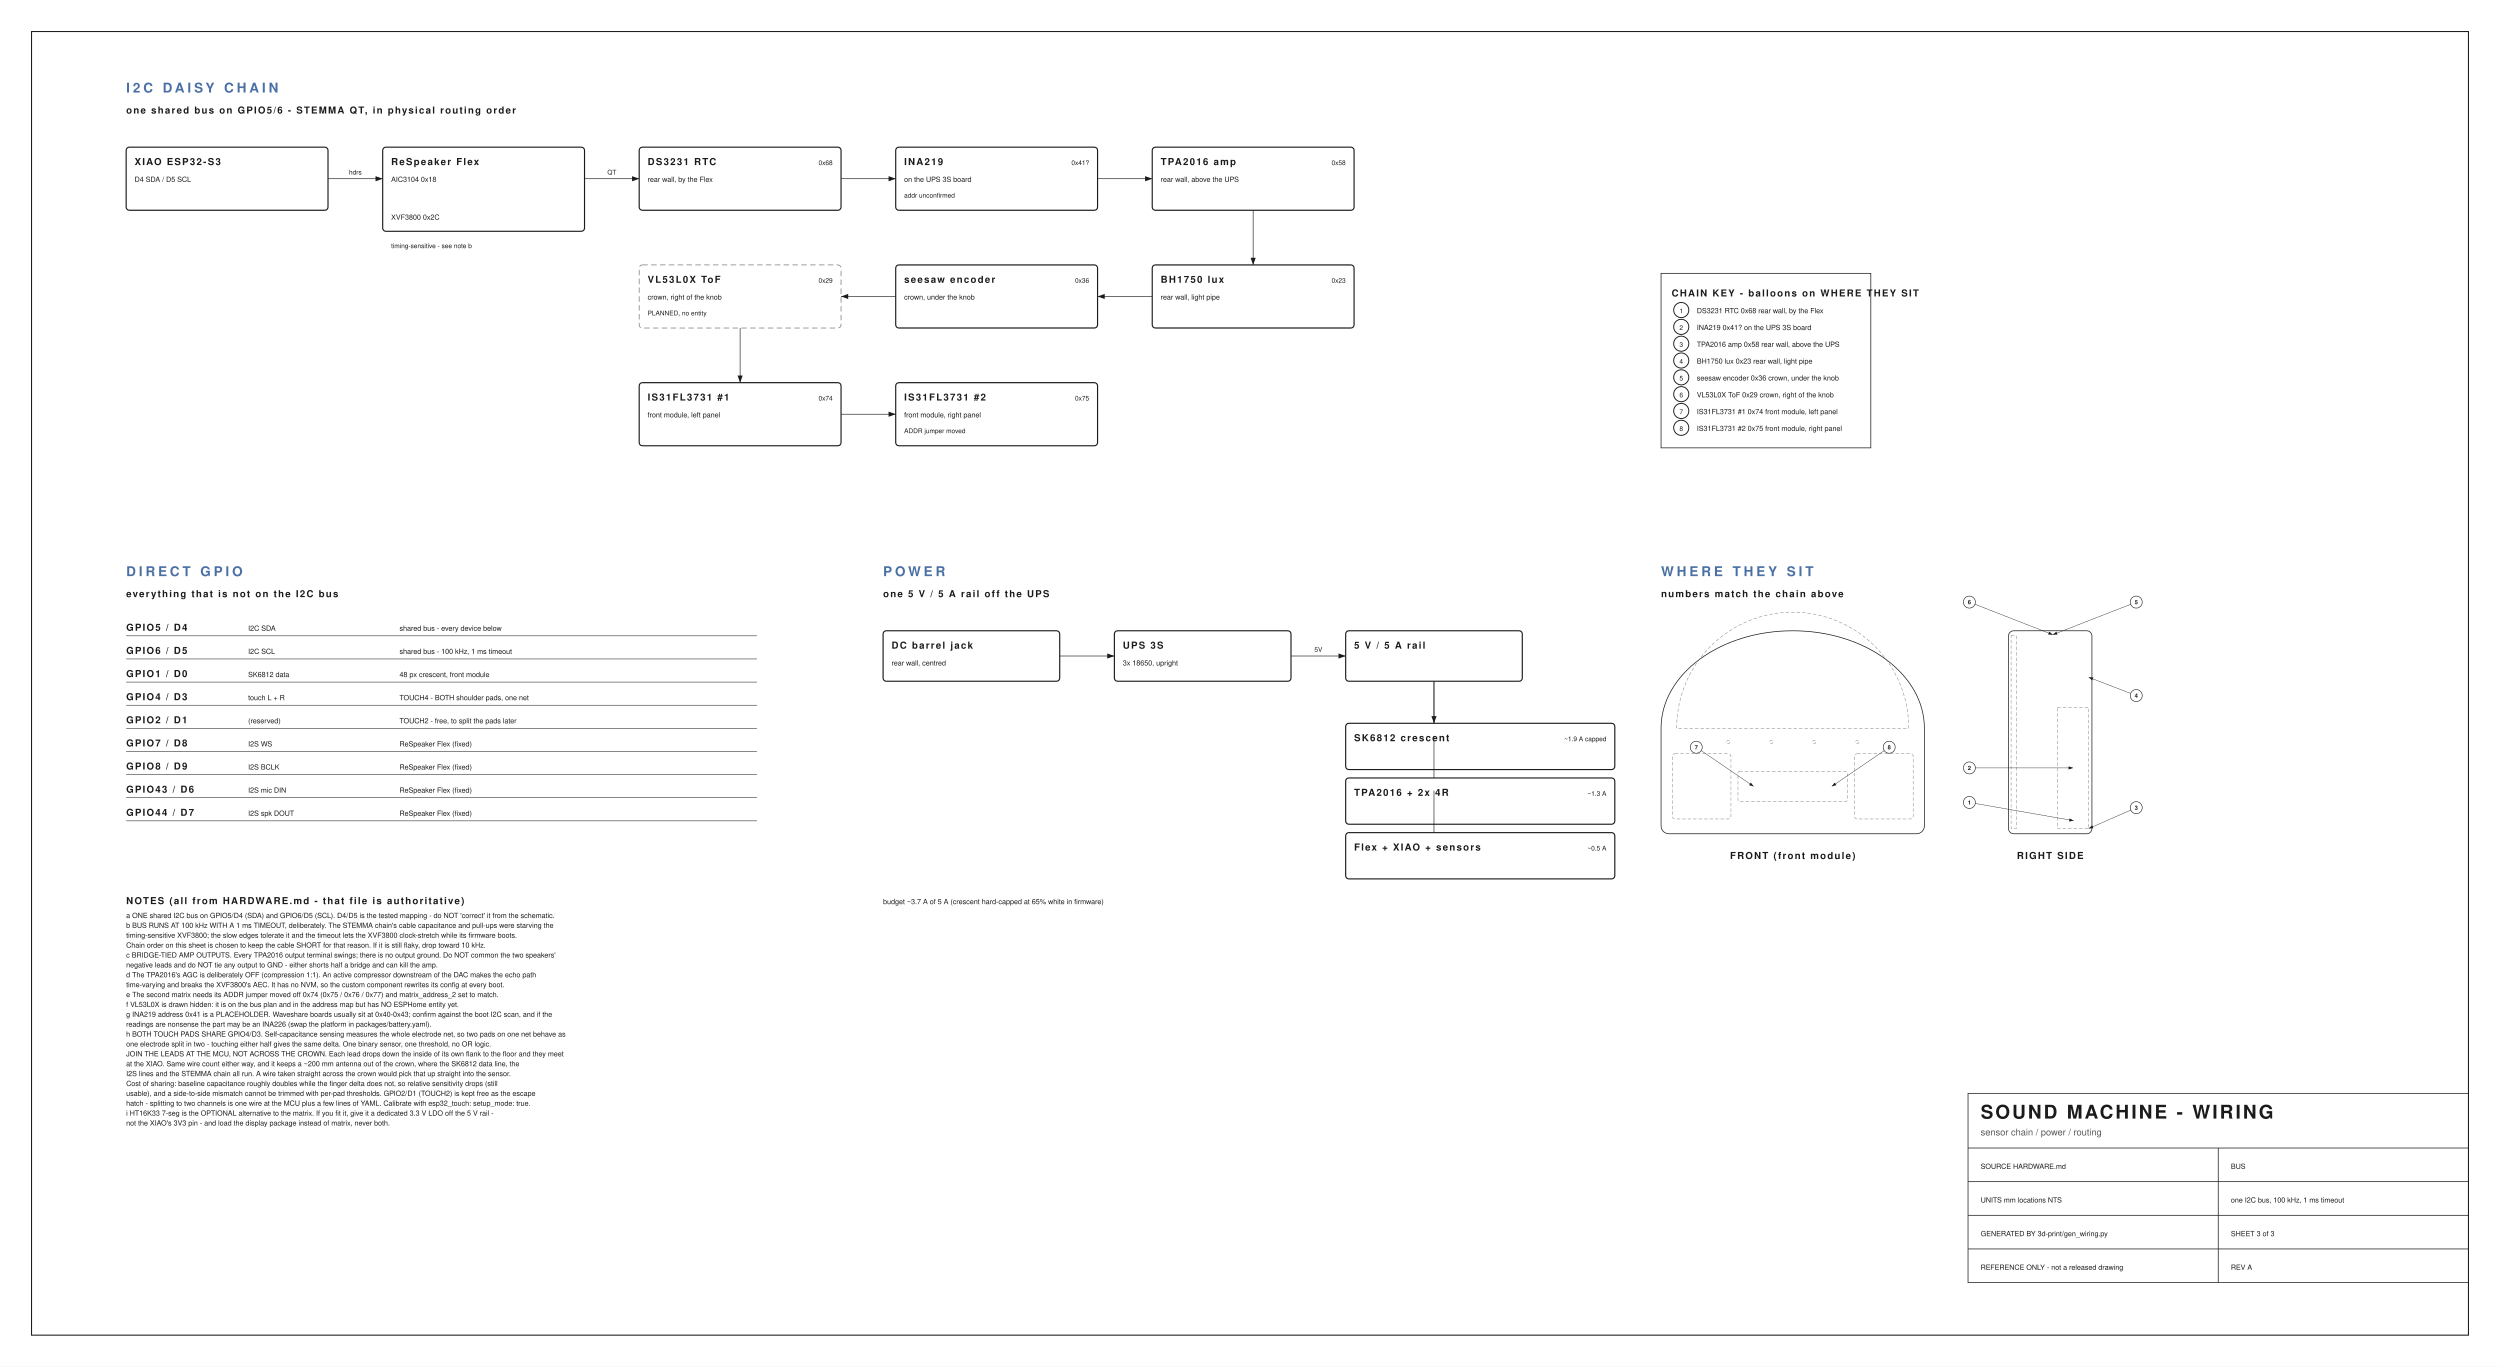
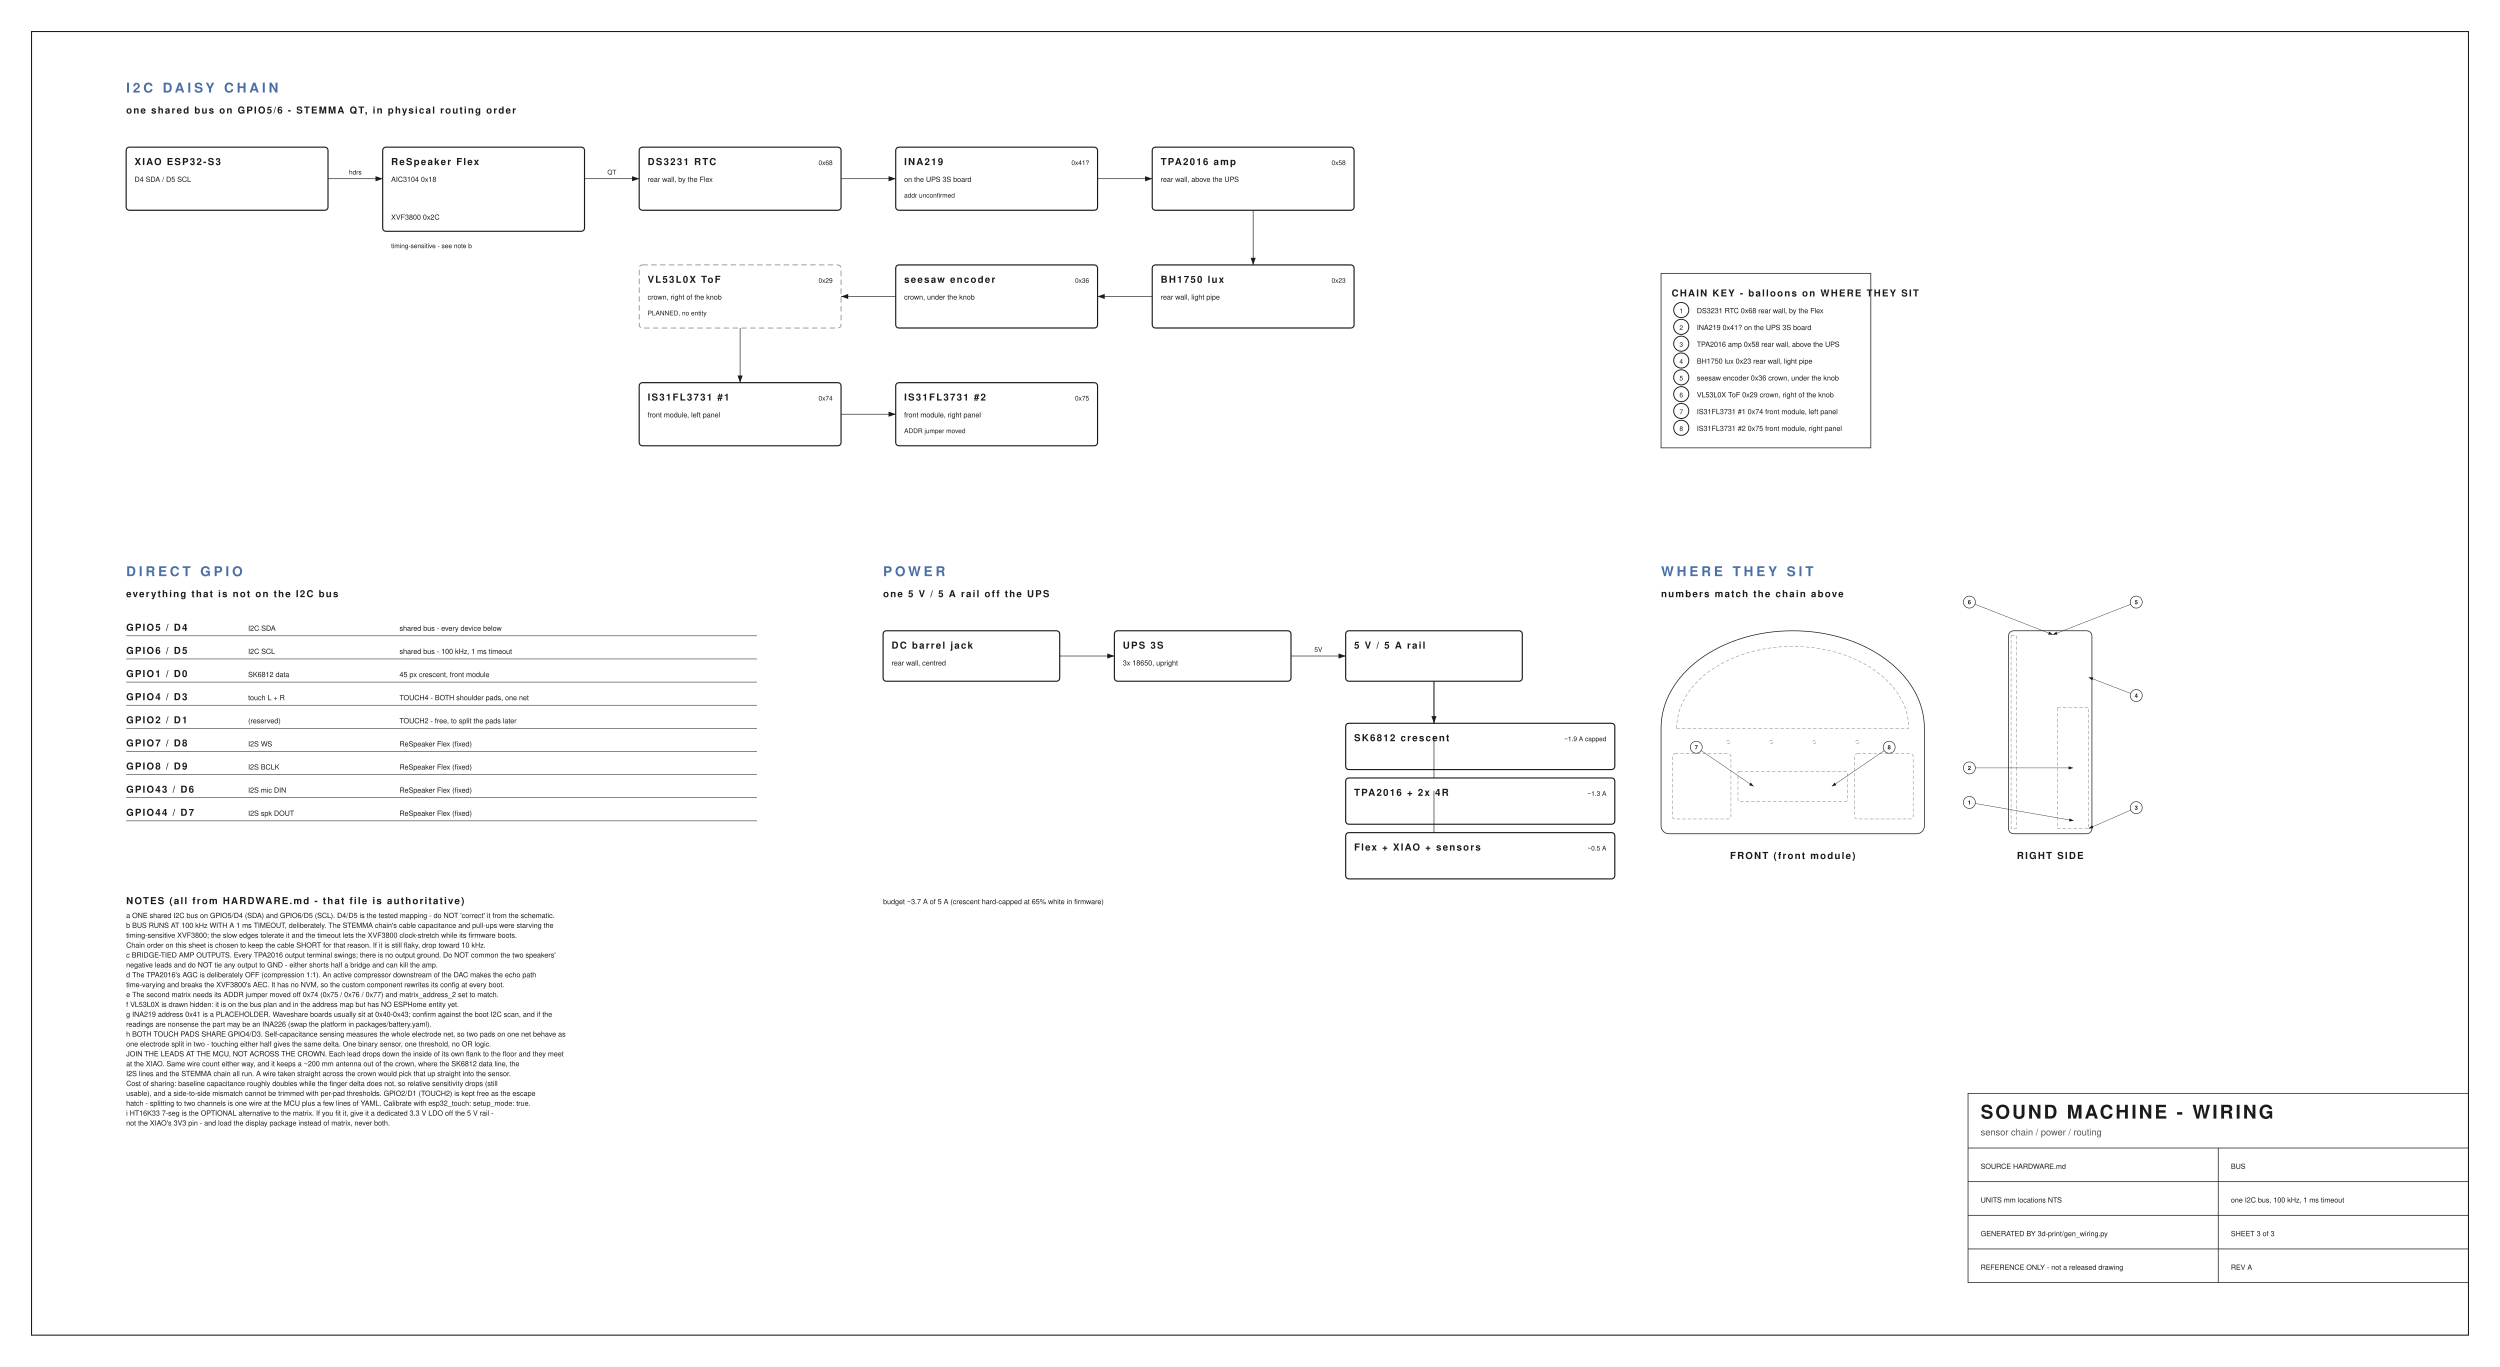
<svg xmlns="http://www.w3.org/2000/svg" version="1.1" width="1189mm" height="650mm" viewBox="0 0 1189 650">
  <defs>
    <marker id="arw" viewBox="0 0 10 10" refX="10" refY="5" markerWidth="3.4" markerHeight="3.4" orient="auto-start-reverse" markerUnits="userSpaceOnUse">
      <path d="M0,1.4 L10,5 L0,8.6 z" fill="#1b1b1b" />
    </marker>
    <style>
  text { font-family: "Helvetica Neue", Helvetica, Arial, sans-serif; fill:#1b1b1b; }
  .obj  { fill:none; stroke:#1b1b1b; stroke-width:0.55; }
  .hid  { fill:none; stroke:#7a7a7a; stroke-width:0.35; stroke-dasharray:2.6 1.6; }
  .phan { fill:none; stroke:#9a9a9a; stroke-width:0.32; stroke-dasharray:7 1.6 1.2 1.6; }
  .led  { fill:none; stroke:#9a9a9a; stroke-width:0.3; }
  .ctr  { fill:none; stroke:#b03a3a; stroke-width:0.3;  stroke-dasharray:9 1.8 1.6 1.8; }
  .dim  { fill:none; stroke:#1b1b1b; stroke-width:0.3; }
  .ext  { fill:none; stroke:#1b1b1b; stroke-width:0.25; }
  .traj { fill:none; stroke:#4a6fa5; stroke-width:0.35; stroke-dasharray:5 2; }
  .bal  { fill:#ffffff; stroke:#1b1b1b; stroke-width:0.45; }
  .dtx  { font-size:3.1px; }
  .balt { font-size:4.4px; font-weight:600; }
  .note { font-size:3.4px; }
  .lbl  { font-size:4.6px; font-weight:600; letter-spacing:0.6px; }
  .blk  { font-size:6.4px; font-weight:700; letter-spacing:1.4px; fill:#4a6fa5; }
  .ttl  { font-size:9px;   font-weight:700; letter-spacing:1px; }
  .sub  { font-size:4.4px; fill:#555; }
  .frame{ fill:none; stroke:#1b1b1b; stroke-width:0.5; }
  .tb   { fill:none; stroke:#1b1b1b; stroke-width:0.35; }
</style>
  </defs>
  <rect x="0" y="0" width="1189" height="650" fill="#ffffff" />
  <rect class="frame" x="15" y="15" width="1159" height="620" />
  <g id="I2C-CHAIN" transform="translate(60,70)">
    <text class="blk" x="0" y="-26" text-anchor="start">I2C DAISY CHAIN</text>
    <text class="lbl" x="0" y="-16" text-anchor="start">one shared bus on GPIO5/6 - STEMMA QT, in physical routing order</text>
    <path class="obj" d="M1.5,0 H94.5 A1.5,1.5 0 0 1 96,1.5 V28.5 A1.5,1.5 0 0 1 94.5,30 H1.5 A1.5,1.5 0 0 1 0,28.5 V1.5 A1.5,1.5 0 0 1 1.5,0 Z" />
    <text class="lbl" x="4" y="8.5" text-anchor="start">XIAO ESP32-S3</text>
    <text class="note" x="4" y="16.5" text-anchor="start">D4 SDA / D5 SCL</text>
    <line class="dim" x1="96" y1="15" x2="122" y2="15" marker-end="url(#arw)" />
    <text class="dtx" x="109" y="13" text-anchor="middle">hdrs</text>
    <path class="obj" d="M123.5,0 H216.5 A1.5,1.5 0 0 1 218,1.5 V38.5 A1.5,1.5 0 0 1 216.5,40 H123.5 A1.5,1.5 0 0 1 122,38.5 V1.5 A1.5,1.5 0 0 1 123.5,0 Z" />
    <text class="lbl" x="126" y="8.5" text-anchor="start">ReSpeaker Flex</text>
    <text class="note" x="126" y="16.5" text-anchor="start">AIC3104  0x18</text>
    <text class="note" x="126" y="34.5" text-anchor="start">XVF3800  0x2C</text>
    <text class="dtx" x="126" y="48" text-anchor="start">timing-sensitive - see note b</text>
    <line class="dim" x1="218" y1="15" x2="244" y2="15" marker-end="url(#arw)" />
    <text class="dtx" x="231" y="13" text-anchor="middle">QT</text>
    <path class="obj" d="M245.5,0 H338.5 A1.5,1.5 0 0 1 340,1.5 V28.5 A1.5,1.5 0 0 1 338.5,30 H245.5 A1.5,1.5 0 0 1 244,28.5 V1.5 A1.5,1.5 0 0 1 245.5,0 Z" />
    <text class="lbl" x="248" y="8.5" text-anchor="start">DS3231 RTC</text>
    <text class="dtx" x="336" y="8.5" text-anchor="end">0x68</text>
    <text class="note" x="248" y="16.5" text-anchor="start">rear wall, by the Flex</text>
    <line class="dim" x1="340" y1="15" x2="366" y2="15" marker-end="url(#arw)" />
    <path class="obj" d="M367.5,0 H460.5 A1.5,1.5 0 0 1 462,1.5 V28.5 A1.5,1.5 0 0 1 460.5,30 H367.5 A1.5,1.5 0 0 1 366,28.5 V1.5 A1.5,1.5 0 0 1 367.5,0 Z" />
    <text class="lbl" x="370" y="8.5" text-anchor="start">INA219</text>
    <text class="dtx" x="458" y="8.5" text-anchor="end">0x41?</text>
    <text class="note" x="370" y="16.5" text-anchor="start">on the UPS 3S board</text>
    <text class="dtx" x="370" y="24" text-anchor="start">addr unconfirmed</text>
    <line class="dim" x1="462" y1="15" x2="488" y2="15" marker-end="url(#arw)" />
    <path class="obj" d="M489.5,0 H582.5 A1.5,1.5 0 0 1 584,1.5 V28.5 A1.5,1.5 0 0 1 582.5,30 H489.5 A1.5,1.5 0 0 1 488,28.5 V1.5 A1.5,1.5 0 0 1 489.5,0 Z" />
    <text class="lbl" x="492" y="8.5" text-anchor="start">TPA2016 amp</text>
    <text class="dtx" x="580" y="8.5" text-anchor="end">0x58</text>
    <text class="note" x="492" y="16.5" text-anchor="start">rear wall, above the UPS</text>
    <line class="dim" x1="536" y1="30" x2="536" y2="56" marker-end="url(#arw)" />
    <path class="obj" d="M489.5,56 H582.5 A1.5,1.5 0 0 1 584,57.5 V84.5 A1.5,1.5 0 0 1 582.5,86 H489.5 A1.5,1.5 0 0 1 488,84.5 V57.5 A1.5,1.5 0 0 1 489.5,56 Z" />
    <text class="lbl" x="492" y="64.5" text-anchor="start">BH1750 lux</text>
    <text class="dtx" x="580" y="64.5" text-anchor="end">0x23</text>
    <text class="note" x="492" y="72.5" text-anchor="start">rear wall, light pipe</text>
    <line class="dim" x1="488" y1="71" x2="462" y2="71" marker-end="url(#arw)" />
    <path class="obj" d="M367.5,56 H460.5 A1.5,1.5 0 0 1 462,57.5 V84.5 A1.5,1.5 0 0 1 460.5,86 H367.5 A1.5,1.5 0 0 1 366,84.5 V57.5 A1.5,1.5 0 0 1 367.5,56 Z" />
    <text class="lbl" x="370" y="64.5" text-anchor="start">seesaw encoder</text>
    <text class="dtx" x="458" y="64.5" text-anchor="end">0x36</text>
    <text class="note" x="370" y="72.5" text-anchor="start">crown, under the knob</text>
    <line class="dim" x1="366" y1="71" x2="340" y2="71" marker-end="url(#arw)" />
    <path class="hid" d="M245.5,56 H338.5 A1.5,1.5 0 0 1 340,57.5 V84.5 A1.5,1.5 0 0 1 338.5,86 H245.5 A1.5,1.5 0 0 1 244,84.5 V57.5 A1.5,1.5 0 0 1 245.5,56 Z" />
    <text class="lbl" x="248" y="64.5" text-anchor="start">VL53L0X ToF</text>
    <text class="dtx" x="336" y="64.5" text-anchor="end">0x29</text>
    <text class="note" x="248" y="72.5" text-anchor="start">crown, right of the knob</text>
    <text class="dtx" x="248" y="80" text-anchor="start">PLANNED, no entity</text>
    <line class="dim" x1="292" y1="86" x2="292" y2="112" marker-end="url(#arw)" />
    <path class="obj" d="M245.5,112 H338.5 A1.5,1.5 0 0 1 340,113.5 V140.5 A1.5,1.5 0 0 1 338.5,142 H245.5 A1.5,1.5 0 0 1 244,140.5 V113.5 A1.5,1.5 0 0 1 245.5,112 Z" />
    <text class="lbl" x="248" y="120.5" text-anchor="start">IS31FL3731 #1</text>
    <text class="dtx" x="336" y="120.5" text-anchor="end">0x74</text>
    <text class="note" x="248" y="128.5" text-anchor="start">front module, left panel</text>
    <line class="dim" x1="340" y1="127" x2="366" y2="127" marker-end="url(#arw)" />
    <path class="obj" d="M367.5,112 H460.5 A1.5,1.5 0 0 1 462,113.5 V140.5 A1.5,1.5 0 0 1 460.5,142 H367.5 A1.5,1.5 0 0 1 366,140.5 V113.5 A1.5,1.5 0 0 1 367.5,112 Z" />
    <text class="lbl" x="370" y="120.5" text-anchor="start">IS31FL3731 #2</text>
    <text class="dtx" x="458" y="120.5" text-anchor="end">0x75</text>
    <text class="note" x="370" y="128.5" text-anchor="start">front module, right panel</text>
    <text class="dtx" x="370" y="136" text-anchor="start">ADDR jumper moved</text>
  </g>
  <g id="DIRECT-GPIO" transform="translate(60,300)">
    <text class="blk" x="0" y="-26" text-anchor="start">DIRECT GPIO</text>
    <text class="lbl" x="0" y="-16" text-anchor="start">everything that is not on the I2C bus</text>
    <text class="lbl" x="0" y="0" text-anchor="start">GPIO5  / D4</text>
    <text class="note" x="58" y="0" text-anchor="start">I2C SDA</text>
    <text class="note" x="130" y="0" text-anchor="start">shared bus - every device below</text>
    <line class="ext" x1="0" y1="2.4" x2="300" y2="2.4" />
    <text class="lbl" x="0" y="11" text-anchor="start">GPIO6  / D5</text>
    <text class="note" x="58" y="11" text-anchor="start">I2C SCL</text>
    <text class="note" x="130" y="11" text-anchor="start">shared bus - 100 kHz, 1 ms timeout</text>
    <line class="ext" x1="0" y1="13.4" x2="300" y2="13.4" />
    <text class="lbl" x="0" y="22" text-anchor="start">GPIO1  / D0</text>
    <text class="note" x="58" y="22" text-anchor="start">SK6812 data</text>
-     <text class="note" x="130" y="22" text-anchor="start">48 px crescent, front module</text>
+     <text class="note" x="130" y="22" text-anchor="start">45 px crescent, front module</text>
    <line class="ext" x1="0" y1="24.4" x2="300" y2="24.4" />
    <text class="lbl" x="0" y="33" text-anchor="start">GPIO4  / D3</text>
    <text class="note" x="58" y="33" text-anchor="start">touch L + R</text>
    <text class="note" x="130" y="33" text-anchor="start">TOUCH4 - BOTH shoulder pads, one net</text>
    <line class="ext" x1="0" y1="35.4" x2="300" y2="35.4" />
    <text class="lbl" x="0" y="44" text-anchor="start">GPIO2  / D1</text>
    <text class="note" x="58" y="44" text-anchor="start">(reserved)</text>
    <text class="note" x="130" y="44" text-anchor="start">TOUCH2 - free, to split the pads later</text>
    <line class="ext" x1="0" y1="46.4" x2="300" y2="46.4" />
    <text class="lbl" x="0" y="55" text-anchor="start">GPIO7  / D8</text>
    <text class="note" x="58" y="55" text-anchor="start">I2S WS</text>
    <text class="note" x="130" y="55" text-anchor="start">ReSpeaker Flex (fixed)</text>
    <line class="ext" x1="0" y1="57.4" x2="300" y2="57.4" />
    <text class="lbl" x="0" y="66" text-anchor="start">GPIO8  / D9</text>
    <text class="note" x="58" y="66" text-anchor="start">I2S BCLK</text>
    <text class="note" x="130" y="66" text-anchor="start">ReSpeaker Flex (fixed)</text>
    <line class="ext" x1="0" y1="68.4" x2="300" y2="68.4" />
    <text class="lbl" x="0" y="77" text-anchor="start">GPIO43 / D6</text>
    <text class="note" x="58" y="77" text-anchor="start">I2S mic DIN</text>
    <text class="note" x="130" y="77" text-anchor="start">ReSpeaker Flex (fixed)</text>
    <line class="ext" x1="0" y1="79.4" x2="300" y2="79.4" />
    <text class="lbl" x="0" y="88" text-anchor="start">GPIO44 / D7</text>
    <text class="note" x="58" y="88" text-anchor="start">I2S spk DOUT</text>
    <text class="note" x="130" y="88" text-anchor="start">ReSpeaker Flex (fixed)</text>
    <line class="ext" x1="0" y1="90.4" x2="300" y2="90.4" />
  </g>
  <g id="POWER" transform="translate(420,300)">
    <text class="blk" x="0" y="-26" text-anchor="start">POWER</text>
    <text class="lbl" x="0" y="-16" text-anchor="start">one 5 V / 5 A rail off the UPS</text>
    <path class="obj" d="M1.5,0 H82.5 A1.5,1.5 0 0 1 84,1.5 V22.5 A1.5,1.5 0 0 1 82.5,24 H1.5 A1.5,1.5 0 0 1 0,22.5 V1.5 A1.5,1.5 0 0 1 1.5,0 Z" />
    <text class="lbl" x="4" y="8.5" text-anchor="start">DC barrel jack</text>
    <text class="note" x="4" y="16.5" text-anchor="start">rear wall, centred</text>
    <line class="dim" x1="84" y1="12" x2="110" y2="12" marker-end="url(#arw)" />
    <path class="obj" d="M111.5,0 H192.5 A1.5,1.5 0 0 1 194,1.5 V22.5 A1.5,1.5 0 0 1 192.5,24 H111.5 A1.5,1.5 0 0 1 110,22.5 V1.5 A1.5,1.5 0 0 1 111.5,0 Z" />
    <text class="lbl" x="114" y="8.5" text-anchor="start">UPS 3S</text>
    <text class="note" x="114" y="16.5" text-anchor="start">3x 18650, upright</text>
    <line class="dim" x1="194" y1="12" x2="220" y2="12" marker-end="url(#arw)" />
    <text class="dtx" x="207" y="10" text-anchor="middle">5V</text>
    <path class="obj" d="M221.5,0 H302.5 A1.5,1.5 0 0 1 304,1.5 V22.5 A1.5,1.5 0 0 1 302.5,24 H221.5 A1.5,1.5 0 0 1 220,22.5 V1.5 A1.5,1.5 0 0 1 221.5,0 Z" />
    <text class="lbl" x="224" y="8.5" text-anchor="start">5 V / 5 A rail</text>
    <line class="dim" x1="262" y1="24" x2="262" y2="44" marker-end="url(#arw)" />
    <path class="obj" d="M221.5,44 H346.5 A1.5,1.5 0 0 1 348,45.5 V64.5 A1.5,1.5 0 0 1 346.5,66 H221.5 A1.5,1.5 0 0 1 220,64.5 V45.5 A1.5,1.5 0 0 1 221.5,44 Z" />
    <text class="lbl" x="224" y="52.5" text-anchor="start">SK6812 crescent</text>
    <text class="dtx" x="344" y="52.5" text-anchor="end">~1.9 A capped</text>
    <line class="dim" x1="262" y1="24" x2="262" y2="44" />
    <path class="obj" d="M221.5,70 H346.5 A1.5,1.5 0 0 1 348,71.5 V90.5 A1.5,1.5 0 0 1 346.5,92 H221.5 A1.5,1.5 0 0 1 220,90.5 V71.5 A1.5,1.5 0 0 1 221.5,70 Z" />
    <text class="lbl" x="224" y="78.5" text-anchor="start">TPA2016 + 2x 4R</text>
    <text class="dtx" x="344" y="78.5" text-anchor="end">~1.3 A</text>
    <line class="dim" x1="262" y1="50" x2="262" y2="70" />
    <path class="obj" d="M221.5,96 H346.5 A1.5,1.5 0 0 1 348,97.5 V116.5 A1.5,1.5 0 0 1 346.5,118 H221.5 A1.5,1.5 0 0 1 220,116.5 V97.5 A1.5,1.5 0 0 1 221.5,96 Z" />
    <text class="lbl" x="224" y="104.5" text-anchor="start">Flex + XIAO + sensors</text>
    <text class="dtx" x="344" y="104.5" text-anchor="end">~0.5 A</text>
    <line class="dim" x1="262" y1="76" x2="262" y2="96" />
    <text class="note" x="0" y="130" text-anchor="start">budget  ~3.7 A of 5 A  (crescent hard-capped at 65% white in firmware)</text>
  </g>
  <g id="LOCATIONS" transform="translate(790,300)">
    <text class="blk" x="0" y="-26" text-anchor="start">WHERE THEY SIT</text>
    <text class="lbl" x="0" y="-16" text-anchor="start">numbers match the chain above</text>
    <g transform="scale(0.62)">
      <path class="obj" d="M0,149.69 V74.74 A101,74.74 0 0 1 202,74.74 V149.69 A6,6 0 0 1 196,155.69 H6 A6,6 0 0 1 0,149.69 Z" />
-       <path class="hid" d="M12,74.74 A89,89 0 0 1 190,74.74 Z" />
+       <path class="hid" d="M12,74.74 A89,62.74 0 0 1 190,74.74 Z" />
      <path class="hid" d="M60,107.84 H142 A1,1 0 0 1 143,108.84 V129.84 A1,1 0 0 1 142,130.84 H60 A1,1 0 0 1 59,129.84 V108.84 A1,1 0 0 1 60,107.84 Z" />
      <path class="hid" d="M10.6,94.34 H51.6 A2,2 0 0 1 53.6,96.34 V142.34 A2,2 0 0 1 51.6,144.34 H10.6 A2,2 0 0 1 8.6,142.34 V96.34 A2,2 0 0 1 10.6,94.34 Z" />
      <path class="hid" d="M150.4,94.34 H191.4 A2,2 0 0 1 193.4,96.34 V142.34 A2,2 0 0 1 191.4,144.34 H150.4 A2,2 0 0 1 148.4,142.34 V96.34 A2,2 0 0 1 150.4,94.34 Z" />
      <circle class="hid" cx="51.5" cy="85.34" r="1.25" />
      <circle class="hid" cx="84.5" cy="85.34" r="1.25" />
      <circle class="hid" cx="117.5" cy="85.34" r="1.25" />
      <circle class="hid" cx="150.5" cy="85.34" r="1.25" />
      <line class="dim" x1="71" y1="119.34" x2="27" y2="89.34" marker-start="url(#arw)" />
      <circle class="bal" cx="27" cy="89.34" r="4.6" />
      <text class="balt" x="27" y="90.94" text-anchor="middle">7</text>
      <line class="dim" x1="131" y1="119.34" x2="175" y2="89.34" marker-start="url(#arw)" />
      <circle class="bal" cx="175" cy="89.34" r="4.6" />
      <text class="balt" x="175" y="90.94" text-anchor="middle">8</text>
    </g>
    <text class="lbl" x="62.62" y="108.528" text-anchor="middle">FRONT (front module)</text>
    <g transform="translate(165.24,0) scale(0.62)">
      <path class="obj" d="M4,0 H60 A4,4 0 0 1 64,4 V151.69 A4,4 0 0 1 60,155.69 H4 A4,4 0 0 1 0,151.69 V4 A4,4 0 0 1 4,0 Z" />
      <rect class="hid" x="37.5" y="58.69" width="24" height="93" />
      <rect class="hid" x="2" y="3.6" width="4" height="148.09" />
      <line class="dim" x1="61.5" y1="151.69" x2="98" y2="135.69" marker-start="url(#arw)" />
      <circle class="bal" cx="98" cy="135.69" r="4.6" />
      <text class="balt" x="98" y="137.29" text-anchor="middle">3</text>
      <line class="dim" x1="61.5" y1="35.69" x2="98" y2="49.69" marker-start="url(#arw)" />
      <circle class="bal" cx="98" cy="49.69" r="4.6" />
      <text class="balt" x="98" y="51.29" text-anchor="middle">4</text>
      <line class="dim" x1="34" y1="3" x2="98" y2="-22" marker-start="url(#arw)" />
      <circle class="bal" cx="98" cy="-22" r="4.6" />
      <text class="balt" x="98" y="-20.4" text-anchor="middle">5</text>
      <line class="dim" x1="34" y1="3" x2="-30" y2="-22" marker-start="url(#arw)" />
      <circle class="bal" cx="-30" cy="-22" r="4.6" />
      <text class="balt" x="-30" y="-20.4" text-anchor="middle">6</text>
      <line class="dim" x1="49.5" y1="105.19" x2="-30" y2="105.19" marker-start="url(#arw)" />
      <circle class="bal" cx="-30" cy="105.19" r="4.6" />
      <text class="balt" x="-30" y="106.79" text-anchor="middle">2</text>
      <line class="dim" x1="50" y1="145.69" x2="-30" y2="131.69" marker-start="url(#arw)" />
      <circle class="bal" cx="-30" cy="131.69" r="4.6" />
      <text class="balt" x="-30" y="133.29" text-anchor="middle">1</text>
    </g>
    <text class="lbl" x="185.08" y="108.528" text-anchor="middle">RIGHT SIDE</text>
  </g>
  <g id="CHAIN-LEGEND" transform="translate(790,130)">
    <rect class="tb" x="0" y="0" width="99.76" height="83" />
    <text class="lbl" x="5" y="11" text-anchor="start">CHAIN KEY  -  balloons on WHERE THEY SIT</text>
    <circle class="bal" cx="9.6" cy="17.46" r="3.6" />
    <text class="dtx" x="9.6" y="18.96" text-anchor="middle">1</text>
    <text class="note" x="17" y="18.96" text-anchor="start">DS3231 RTC   0x68   rear wall, by the Flex</text>
    <circle class="bal" cx="9.6" cy="25.46" r="3.6" />
    <text class="dtx" x="9.6" y="26.96" text-anchor="middle">2</text>
    <text class="note" x="17" y="26.96" text-anchor="start">INA219   0x41?   on the UPS 3S board</text>
    <circle class="bal" cx="9.6" cy="33.46" r="3.6" />
    <text class="dtx" x="9.6" y="34.96" text-anchor="middle">3</text>
    <text class="note" x="17" y="34.96" text-anchor="start">TPA2016 amp   0x58   rear wall, above the UPS</text>
    <circle class="bal" cx="9.6" cy="41.46" r="3.6" />
    <text class="dtx" x="9.6" y="42.96" text-anchor="middle">4</text>
    <text class="note" x="17" y="42.96" text-anchor="start">BH1750 lux   0x23   rear wall, light pipe</text>
    <circle class="bal" cx="9.6" cy="49.46" r="3.6" />
    <text class="dtx" x="9.6" y="50.96" text-anchor="middle">5</text>
    <text class="note" x="17" y="50.96" text-anchor="start">seesaw encoder   0x36   crown, under the knob</text>
    <circle class="bal" cx="9.6" cy="57.46" r="3.6" />
    <text class="dtx" x="9.6" y="58.96" text-anchor="middle">6</text>
    <text class="note" x="17" y="58.96" text-anchor="start">VL53L0X ToF   0x29   crown, right of the knob</text>
    <circle class="bal" cx="9.6" cy="65.46" r="3.6" />
    <text class="dtx" x="9.6" y="66.96" text-anchor="middle">7</text>
    <text class="note" x="17" y="66.96" text-anchor="start">IS31FL3731 #1   0x74   front module, left panel</text>
    <circle class="bal" cx="9.6" cy="73.46" r="3.6" />
    <text class="dtx" x="9.6" y="74.96" text-anchor="middle">8</text>
    <text class="note" x="17" y="74.96" text-anchor="start">IS31FL3731 #2   0x75   front module, right panel</text>
  </g>
  <g id="NOTES" transform="translate(60,430)">
    <text class="lbl" x="0" y="0" text-anchor="start">NOTES  (all from HARDWARE.md - that file is authoritative)</text>
    <text class="note" x="0" y="6.6" text-anchor="start">a   ONE shared I2C bus on GPIO5/D4 (SDA) and GPIO6/D5 (SCL). D4/D5 is the tested mapping - do NOT 'correct' it from the schematic.</text>
    <text class="note" x="0" y="11.3" text-anchor="start">b   BUS RUNS AT 100 kHz WITH A 1 ms TIMEOUT, deliberately. The STEMMA chain's cable capacitance and pull-ups were starving the</text>
    <text class="note" x="0" y="16" text-anchor="start">    timing-sensitive XVF3800; the slow edges tolerate it and the timeout lets the XVF3800 clock-stretch while its firmware boots.</text>
    <text class="note" x="0" y="20.7" text-anchor="start">    Chain order on this sheet is chosen to keep the cable SHORT for that reason. If it is still flaky, drop toward 10 kHz.</text>
    <text class="note" x="0" y="25.4" text-anchor="start">c   BRIDGE-TIED AMP OUTPUTS. Every TPA2016 output terminal swings; there is no output ground. Do NOT common the two speakers'</text>
    <text class="note" x="0" y="30.1" text-anchor="start">    negative leads and do NOT tie any output to GND - either shorts half a bridge and can kill the amp.</text>
    <text class="note" x="0" y="34.8" text-anchor="start">d   The TPA2016's AGC is deliberately OFF (compression 1:1). An active compressor downstream of the DAC makes the echo path</text>
    <text class="note" x="0" y="39.5" text-anchor="start">    time-varying and breaks the XVF3800's AEC. It has no NVM, so the custom component rewrites its config at every boot.</text>
    <text class="note" x="0" y="44.2" text-anchor="start">e   The second matrix needs its ADDR jumper moved off 0x74 (0x75 / 0x76 / 0x77) and matrix_address_2 set to match.</text>
    <text class="note" x="0" y="48.9" text-anchor="start">f   VL53L0X is drawn hidden: it is on the bus plan and in the address map but has NO ESPHome entity yet.</text>
    <text class="note" x="0" y="53.6" text-anchor="start">g   INA219 address 0x41 is a PLACEHOLDER. Waveshare boards usually sit at 0x40-0x43; confirm against the boot I2C scan, and if the</text>
    <text class="note" x="0" y="58.3" text-anchor="start">    readings are nonsense the part may be an INA226 (swap the platform in packages/battery.yaml).</text>
    <text class="note" x="0" y="63" text-anchor="start">h   BOTH TOUCH PADS SHARE GPIO4/D3. Self-capacitance sensing measures the whole electrode net, so two pads on one net behave as</text>
    <text class="note" x="0" y="67.7" text-anchor="start">    one electrode split in two - touching either half gives the same delta. One binary sensor, one threshold, no OR logic.</text>
    <text class="note" x="0" y="72.4" text-anchor="start">    JOIN THE LEADS AT THE MCU, NOT ACROSS THE CROWN. Each lead drops down the inside of its own flank to the floor and they meet</text>
    <text class="note" x="0" y="77.1" text-anchor="start">    at the XIAO. Same wire count either way, and it keeps a ~200 mm antenna out of the crown, where the SK6812 data line, the</text>
    <text class="note" x="0" y="81.8" text-anchor="start">    I2S lines and the STEMMA chain all run. A wire taken straight across the crown would pick that up straight into the sensor.</text>
    <text class="note" x="0" y="86.5" text-anchor="start">    Cost of sharing: baseline capacitance roughly doubles while the finger delta does not, so relative sensitivity drops (still</text>
    <text class="note" x="0" y="91.2" text-anchor="start">    usable), and a side-to-side mismatch cannot be trimmed with per-pad thresholds. GPIO2/D1 (TOUCH2) is kept free as the escape</text>
    <text class="note" x="0" y="95.9" text-anchor="start">    hatch - splitting to two channels is one wire at the MCU plus a few lines of YAML. Calibrate with esp32_touch: setup_mode: true.</text>
    <text class="note" x="0" y="100.6" text-anchor="start">i   HT16K33 7-seg is the OPTIONAL alternative to the matrix. If you fit it, give it a dedicated 3.3 V LDO off the 5 V rail -</text>
    <text class="note" x="0" y="105.3" text-anchor="start">    not the XIAO's 3V3 pin - and load the display package instead of matrix, never both.</text>
  </g>
  <g id="TITLE-BLOCK" transform="translate(936,520)">
    <rect class="tb" x="0" y="0" width="238" height="90" />
    <line class="tb" x1="0" y1="26" x2="238" y2="26" />
    <text class="ttl" x="6" y="12" text-anchor="start">SOUND MACHINE - WIRING</text>
    <text class="sub" x="6" y="20" text-anchor="start">sensor chain / power / routing</text>
    <line class="tb" x1="119" y1="26" x2="119" y2="42" />
    <text class="note" x="6" y="35.92" text-anchor="start">SOURCE HARDWARE.md</text>
    <text class="note" x="125" y="35.92" text-anchor="start">BUS</text>
    <line class="tb" x1="0" y1="42" x2="238" y2="42" />
    <line class="tb" x1="119" y1="42" x2="119" y2="58" />
    <text class="note" x="6" y="51.92" text-anchor="start">UNITS mm   locations NTS</text>
    <text class="note" x="125" y="51.92" text-anchor="start">one I2C bus, 100 kHz, 1 ms timeout</text>
    <line class="tb" x1="0" y1="58" x2="238" y2="58" />
    <line class="tb" x1="119" y1="58" x2="119" y2="74" />
    <text class="note" x="6" y="67.92" text-anchor="start">GENERATED BY 3d-print/gen_wiring.py</text>
    <text class="note" x="125" y="67.92" text-anchor="start">SHEET 3 of 3</text>
    <line class="tb" x1="0" y1="74" x2="238" y2="74" />
    <line class="tb" x1="119" y1="74" x2="119" y2="90" />
    <text class="note" x="6" y="83.92" text-anchor="start">REFERENCE ONLY - not a released drawing</text>
    <text class="note" x="125" y="83.92" text-anchor="start">REV A</text>
  </g>
</svg>
